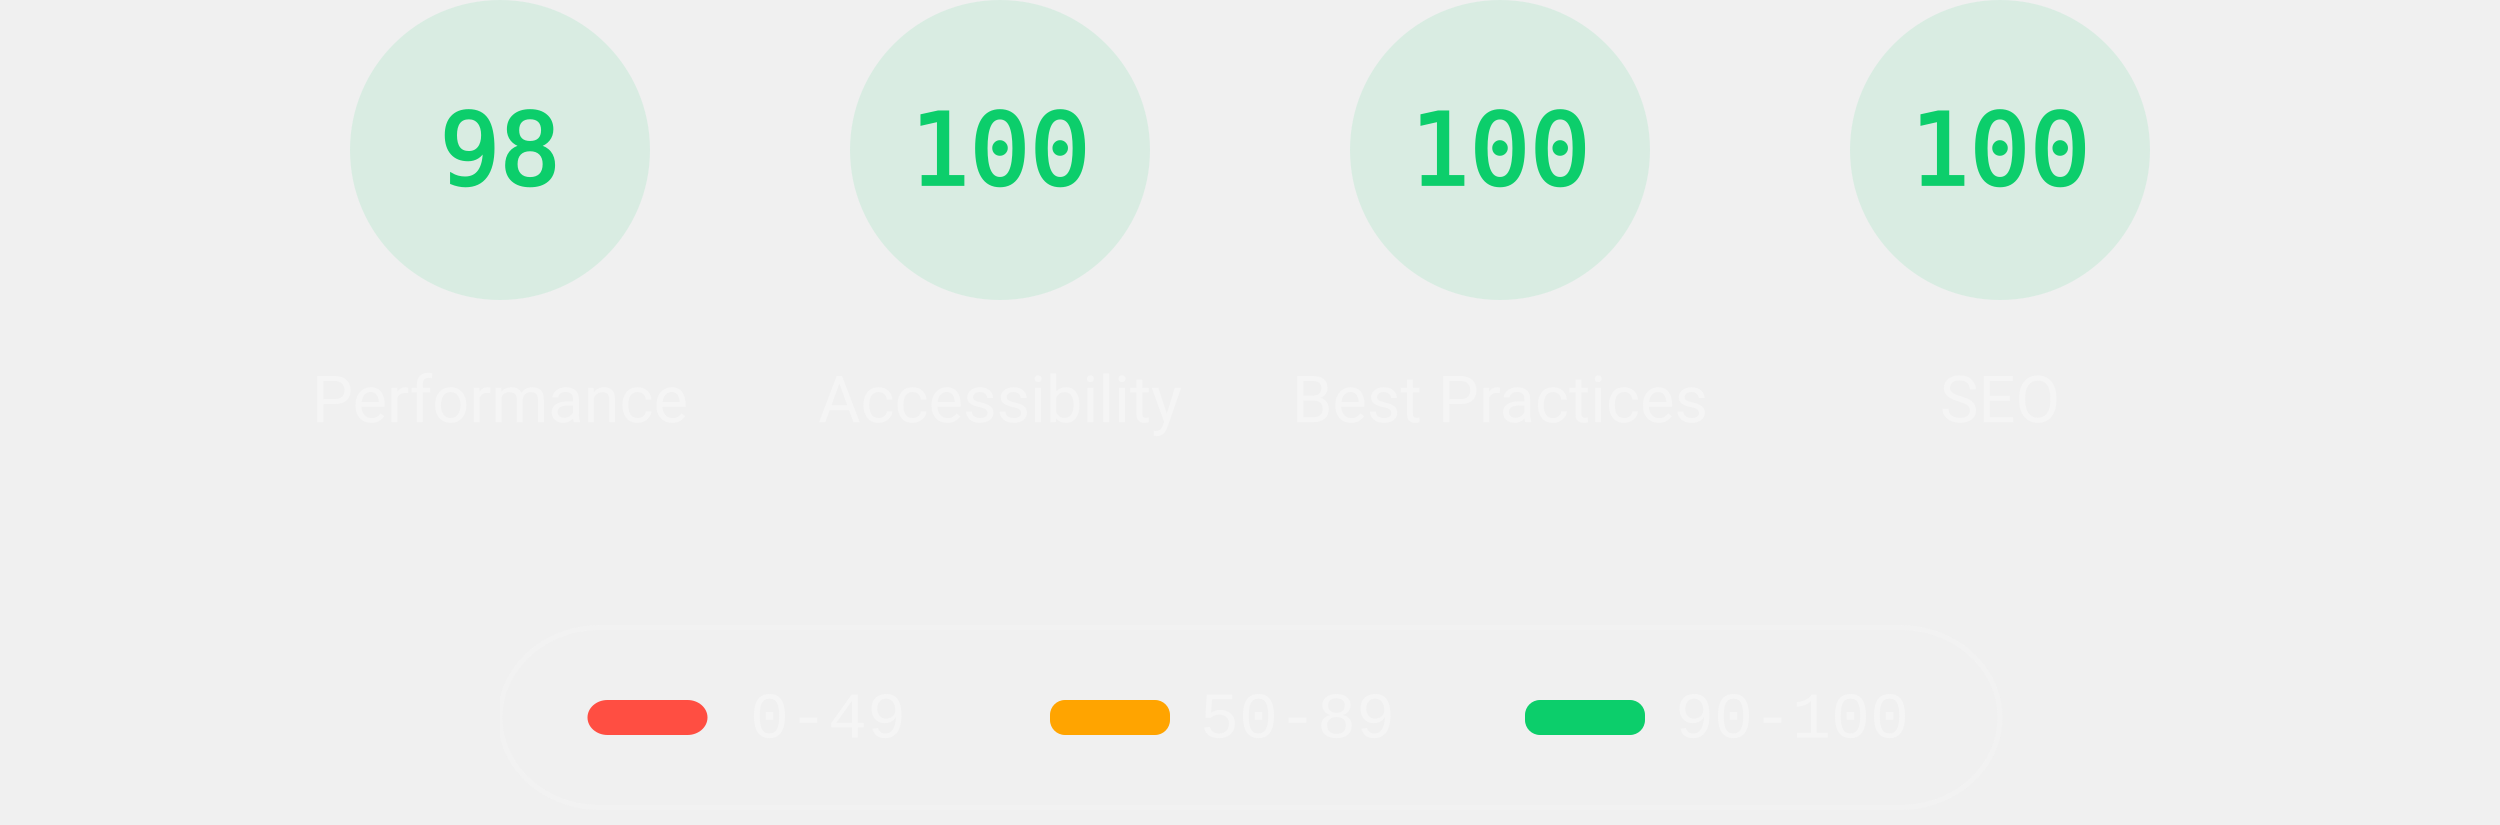
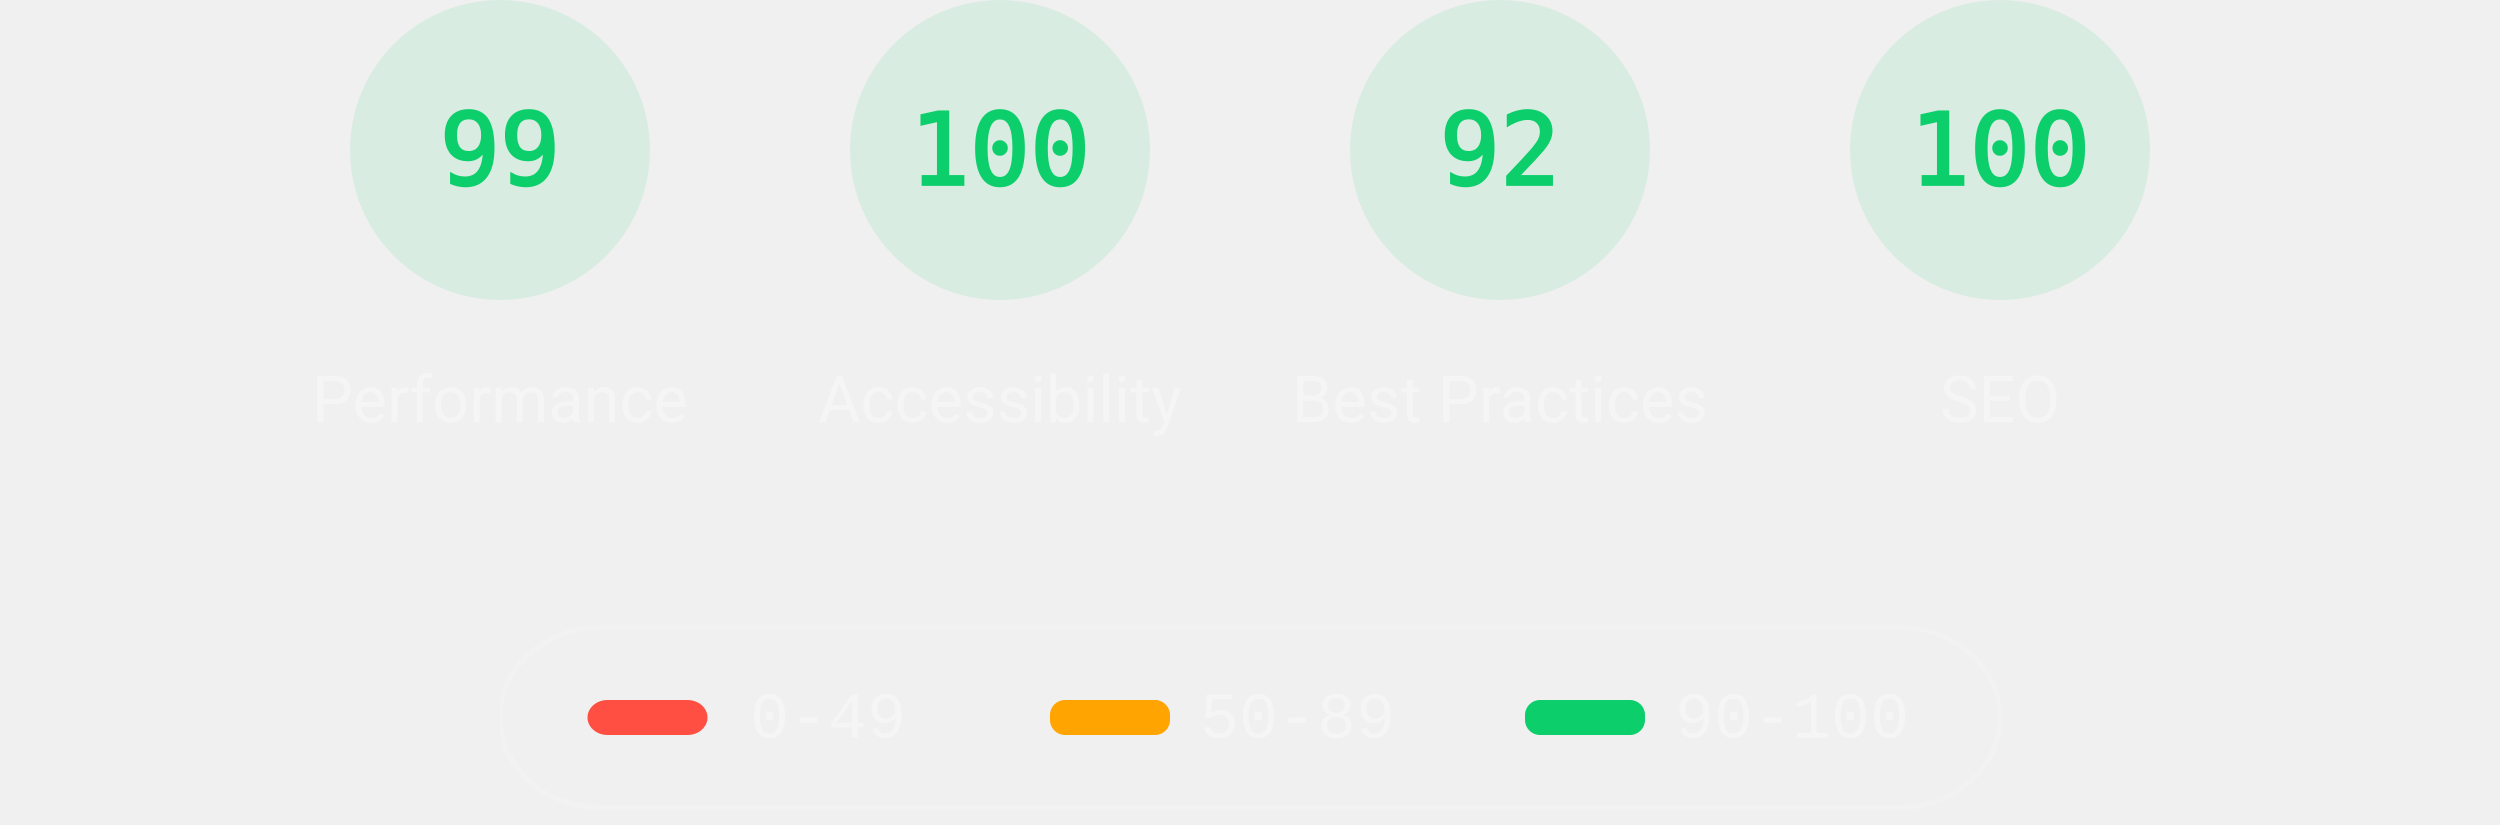
<svg xmlns="http://www.w3.org/2000/svg" class="theme--dark" fill="none" width="1000" height="330">
  <style>
			.gauge-base {
				opacity: 0.1
			}

			.gauge-arc {
				fill: none;
				animation-delay: 250ms;
				stroke-linecap: round;
				transform: rotate(-90deg);
				transform-origin: 100px 60px;
				animation: load-gauge 1s ease forwards
			}

			.guage-text {
				font-size: 40px;
				font-family: monospace;
				text-align: center
			}

			.guage-red {
				color: #ff4e42;
				fill: #ff4e42;
				stroke: #ff4e42
			}
			.guage-orange {
				color: #ffa400;
				fill: #ffa400;
				stroke: #ffa400
			}
			.guage-green {
				color: #0cce6b;
				fill: #0cce6b;
				stroke: #0cce6b
			}
			.theme--agnostic .guage-undefined {
				color: #5c5c5c;
				fill: #5c5c5c;
				stroke: #5c5c5c
			}
			.theme--light .guage-undefined {
				color: #1e1e1e;
				fill: #1e1e1e;
				stroke: #1e1e1e
			}
			.theme--dark .guage-undefined {
				color: #f5f5f5;
				fill: #f5f5f5;
				stroke: #f5f5f5
			}

			.guage-title {
				stroke: none;
				font-size: 26px;
				line-height: 26px;
				font-family: Roboto, Halvetica, Arial, sans-serif
			}
			.metric.guage-title {
				font-family: 'Courier New', Courier, monospace
			}
			.theme--agnostic .guage-title {
				color: #737373;
				fill: #737373
			}
			.theme--light .guage-title {
				color: #212121;
				fill: #212121
			}
			.theme--dark .guage-title {
				color: #f5f5f5;
				fill: #f5f5f5
			}

			@keyframes load-gauge {
				from {
					stroke-dasharray: 0 352.858
				}
			}
			.lh-gauge--pwa__disc {
				fill: #e0e0e0
			}
			.lh-gauge--pwa__logo {
				position: relative;
				fill: #b0b0b0
			}
			.lh-gauge--pwa__invisible {
				display: none
			}
			.lh-gauge--pwa__visible {
				display: inline
			}
			.guage-invisible {
				display: none
			}
			.lh-gauge--pwa__logo--primary-color {
				fill: #304ffe
			}
			.theme--agnostic .lh-gauge--pwa__logo--secondary-color {
				fill: #787878
			}
			.theme--light .lh-gauge--pwa__logo--secondary-color {
				fill: #3d3d3d
			}
			.theme--dark .lh-gauge--pwa__logo--secondary-color {
				fill: #d8b6b6
			}
			.theme--light #svg_2 {
				stroke: #00000022
			}
			.theme--agnostic #svg_2 {
				stroke: #616161
			}
			.theme--light #svg_2 {
				stroke: #00000022
			}
			.theme--dark #svg_2 {
				stroke: #f5f5f566
			}
		</style>
  <svg class="guage-div guage-perf guage-green" viewBox="0 0 200 200" width="200" height="200" x="100" y="0">
    <circle class="gauge-base" r="56" cx="100" cy="60" stroke-width="8" />
-     <circle class="gauge-arc guage-arc-1" r="56" cx="100" cy="60" stroke-width="8" style="stroke-dasharray: 344.821, 351.858;" />
-     <text class="guage-text" x="100px" y="60px" alignment-baseline="central" dominant-baseline="central" text-anchor="middle">98</text>
+     <circle class="gauge-arc guage-arc-1" r="56" cx="100" cy="60" stroke-width="8" style="stroke-dasharray: 348.339, 351.858;" />
+     <text class="guage-text" x="100px" y="60px" alignment-baseline="central" dominant-baseline="central" text-anchor="middle">99</text>
    <text class="guage-title" x="100px" y="160px" alignment-baseline="central" dominant-baseline="central" text-anchor="middle">Performance</text>
  </svg>
  <svg class="guage-div guage-acc guage-green" viewBox="0 0 200 200" width="200" height="200" x="300" y="0">
    <circle class="gauge-base" r="56" cx="100" cy="60" stroke-width="8" />
    <circle class="gauge-arc guage-arc-2" r="56" cx="100" cy="60" stroke-width="8" style="stroke-dasharray: 351.858, 351.858;" />
    <text class="guage-text" x="100px" y="60px" alignment-baseline="central" dominant-baseline="central" text-anchor="middle">100</text>
    <text class="guage-title" x="100px" y="160px" alignment-baseline="central" dominant-baseline="central" text-anchor="middle">Accessibility</text>
  </svg>
  <svg class="guage-div guage-best guage-green" viewBox="0 0 200 200" width="200" height="200" x="500" y="0">
    <circle class="gauge-base" r="56" cx="100" cy="60" stroke-width="8" />
-     <circle class="gauge-arc guage-arc-3" r="56" cx="100" cy="60" stroke-width="8" style="stroke-dasharray: 351.858, 351.858;" />
-     <text class="guage-text" x="100px" y="60px" alignment-baseline="central" dominant-baseline="central" text-anchor="middle">100</text>
+     <circle class="gauge-arc guage-arc-3" r="56" cx="100" cy="60" stroke-width="8" style="stroke-dasharray: 323.709, 351.858;" />
+     <text class="guage-text" x="100px" y="60px" alignment-baseline="central" dominant-baseline="central" text-anchor="middle">92</text>
    <text class="guage-title" x="100px" y="160px" alignment-baseline="central" dominant-baseline="central" text-anchor="middle">Best Practices</text>
  </svg>
  <svg class="guage-div guage-seo guage-green" viewBox="0 0 200 200" width="200" height="200" x="700" y="0">
    <circle class="gauge-base" r="56" cx="100" cy="60" stroke-width="8" />
    <circle class="gauge-arc guage-arc-4" r="56" cx="100" cy="60" stroke-width="8" style="stroke-dasharray: 351.858, 351.858;" />
    <text class="guage-text" x="100px" y="60px" alignment-baseline="central" dominant-baseline="central" text-anchor="middle">100</text>
    <text class="guage-title" x="100px" y="160px" alignment-baseline="central" dominant-baseline="central" text-anchor="middle">SEO</text>
  </svg>
  <svg class="guage-div guage-pwa guage-invisible" viewBox="0 0 200 200" width="200" height="200" x="900" y="0">
    <svg viewBox="0 0 60 60" width="112" height="112" x="44" y="4">
      <defs>
        <linearGradient id="lh-gauge--pwa__check-circle__gradient-0" x1="50%" y1="0%" x2="50%" y2="100%">
          <stop stop-color="#00C852" offset="0%" />
          <stop stop-color="#009688" offset="100%" />
        </linearGradient>
        <linearGradient id="lh-gauge--pwa__installable__shadow-gradient-0" x1="76.056%" x2="24.111%" y1="82.995%" y2="24.735%">
          <stop stop-color="#A5D6A7" offset="0%" />
          <stop stop-color="#80CBC4" offset="100%" />
        </linearGradient>
        <linearGradient id="lh-gauge--pwa__fast-reliable__shadow-gradient-0" x1="76.056%" y1="82.995%" x2="25.678%" y2="26.493%">
          <stop stop-color="#64B5F6" offset="0%" />
          <stop stop-color="#2979FF" offset="100%" />
        </linearGradient>
        <g id="lh-gauge--pwa__fast-reliable-badge-0">
          <circle fill="#FFFFFF" cx="10" cy="10" r="10" />
          <path fill="#304FFE" d="M10 3.58l5.25 2.34v3.5c0 3.23-2.24 6.26-5.25 7-3.01-.74-5.25-3.77-5.25-7v-3.5L10 3.58zm-.47 10.74l2.76-4.83.03-.07c.04-.08 0-.24-.22-.24h-1.64l.47-3.26h-.47l-2.7 4.77c-.02.01.05-.1-.04.05-.09.16-.1.31.18.31h1.63l-.47 3.27h.47z" />
        </g>
        <g id="lh-gauge--pwa__installable-badge-0">
          <circle fill="#FFFFFF" cx="10" cy="10" r="10" />
          <path fill="#009688" d="M10 4.167A5.835 5.835 0 0 0 4.167 10 5.835 5.835 0 0 0 10 15.833 5.835 5.835 0 0 0 15.833 10 5.835 5.835 0 0 0 10 4.167zm2.917 6.416h-2.334v2.334H9.417v-2.334H7.083V9.417h2.334V7.083h1.166v2.334h2.334v1.166z" />
        </g>
      </defs>
      <g stroke="none" fill-rule="nonzero">
        <circle class="lh-gauge--pwa__disc" cx="30" cy="30" r="30" />
        <g class="lh-gauge--pwa__logo">
          <path d="M35.66 19.39l.7-1.75h2L37.4 15 38.6 12l3.4 9h-2.51l-.58-1.61z" />
          <path d="M33.52 21l3.65-9h-2.42l-2.5 5.82L30.5 12h-1.86l-1.9 5.82-1.35-2.65-1.21 3.72L25.4 21h2.38l1.72-5.2 1.64 5.2z" />
          <path fill-rule="nonzero" d="M20.3 17.91h1.48c.45 0 .85-.05 1.2-.15l.39-1.18 1.07-3.3a2.64 2.64 0 0 0-.28-.37c-.55-.6-1.36-.91-2.42-.91H18v9h2.3V17.9zm1.96-3.84c.22.22.33.5.33.87 0 .36-.1.65-.29.87-.2.23-.59.35-1.15.35h-.86v-2.41h.87c.52 0 .89.1 1.1.32z" />
        </g>
        <rect class="lh-gauge--pwa__component lh-gauge--pwa__na-line lh-gauge--pwa__invisible" fill="#FFFFFF" x="20" y="32" width="20" height="4" rx="2" />
        <g class="lh-gauge--pwa__component lh-gauge--pwa__fast-reliable-badge lh-gauge--pwa__invisible" transform="translate(20, 29)">
          <path fill="url(#lh-gauge--pwa__fast-reliable__shadow-gradient-0)" d="M33.63 19.49A30 30 0 0 1 16.2 30.36L3 17.14 17.14 3l16.49 16.49z" />
          <use href="#lh-gauge--pwa__fast-reliable-badge-0" />
        </g>
        <g class="lh-gauge--pwa__component lh-gauge--pwa__installable-badge lh-gauge--pwa__invisible" transform="translate(20, 29)">
          <path fill="url(#lh-gauge--pwa__installable__shadow-gradient-0)" d="M33.629 19.487c-4.272 5.453-10.391 9.39-17.415 10.869L3 17.142 17.142 3 33.63 19.487z" />
          <use href="#lh-gauge--pwa__installable-badge-0" />
        </g>
        <g class="lh-gauge--pwa__component lh-gauge--pwa__fast-reliable-installable-badges lh-gauge--pwa__invisible">
          <g transform="translate(8, 29)">
            <path fill="url(#lh-gauge--pwa__fast-reliable__shadow-gradient-0)" d="M16.321 30.463L3 17.143 17.142 3l22.365 22.365A29.864 29.864 0 0 1 22 31c-1.942 0-3.84-.184-5.679-.537z" />
            <use href="#lh-gauge--pwa__fast-reliable-badge-0" />
          </g>
          <g transform="translate(32, 29)">
            <path fill="url(#lh-gauge--pwa__installable__shadow-gradient-0)" d="M25.982 11.84a30.107 30.107 0 0 1-13.08 15.203L3 17.143 17.142 3l8.84 8.84z" />
            <use href="#lh-gauge--pwa__installable-badge-0" />
          </g>
        </g>
        <g class="lh-gauge--pwa__component lh-gauge--pwa__check-circle lh-gauge--pwa__invisible" transform="translate(18, 28)">
          <circle fill="#FFFFFF" cx="12" cy="12" r="12" />
          <path fill="url(#lh-gauge--pwa__check-circle__gradient-0)" d="M12 2a10 10 0 1 0 0 20 10 10 0 0 0 0-20zm-2 15l-5-5 1.41-1.41L10 14.17l7.59-7.59L19 8l-9 9z" />
        </g>
      </g>
    </svg>
    <text class="guage-title" y="160px" alignment-baseline="central" dominant-baseline="central" text-anchor="middle">
      <tspan x="100px" dy="-6px">Progressive</tspan>
      <tspan x="100px" dy="30px">Web App</tspan>
    </text>
  </svg>
  <svg width="604" height="76" x="200" y="250">
    <g>
      <rect fill="none" id="canvas_background" height="80" width="604" y="-1" x="-1" />
      <g display="none" overflow="visible" y="0" x="0" height="100%" width="100%" id="canvasGrid">
        <rect fill="url(#gridpattern)" stroke-width="0" y="0" x="0" height="100%" width="100%" />
      </g>
    </g>
    <g>
      <rect fill-opacity="0" stroke-width="2" rx="40" id="svg_2" height="72" width="600" y="1" x="0" fill="#000000" />
      <rect stroke="#000" rx="8" id="svg_3" height="14" width="48" y="30" x="35" stroke-opacity="null" stroke-width="0" fill="#ff4e42" />
      <rect stroke="#000" rx="6" id="svg_4" height="14" width="48" y="30" x="220" stroke-opacity="null" stroke-width="0" fill="#ffa400" />
      <rect stroke="#000" rx="6" id="svg_5" height="14" width="48" y="30" x="410" stroke-opacity="null" stroke-width="0" fill="#0cce6b" />
      <text class="metric guage-title" xml:space="preserve" text-anchor="start" font-size="26" id="svg_6" y="45" x="100" stroke-opacity="null" stroke-width="0" stroke="#000">0-49</text>
      <text class="metric guage-title" xml:space="preserve" text-anchor="start" font-size="26" id="svg_7" y="45" x="280" stroke-opacity="null" stroke-width="0" stroke="#000">50-89</text>
      <text class="metric guage-title" xml:space="preserve" text-anchor="start" font-size="26" id="svg_8" y="45" x="470" stroke-opacity="null" stroke-width="0" stroke="#000">90-100</text>
    </g>
  </svg>
</svg>
